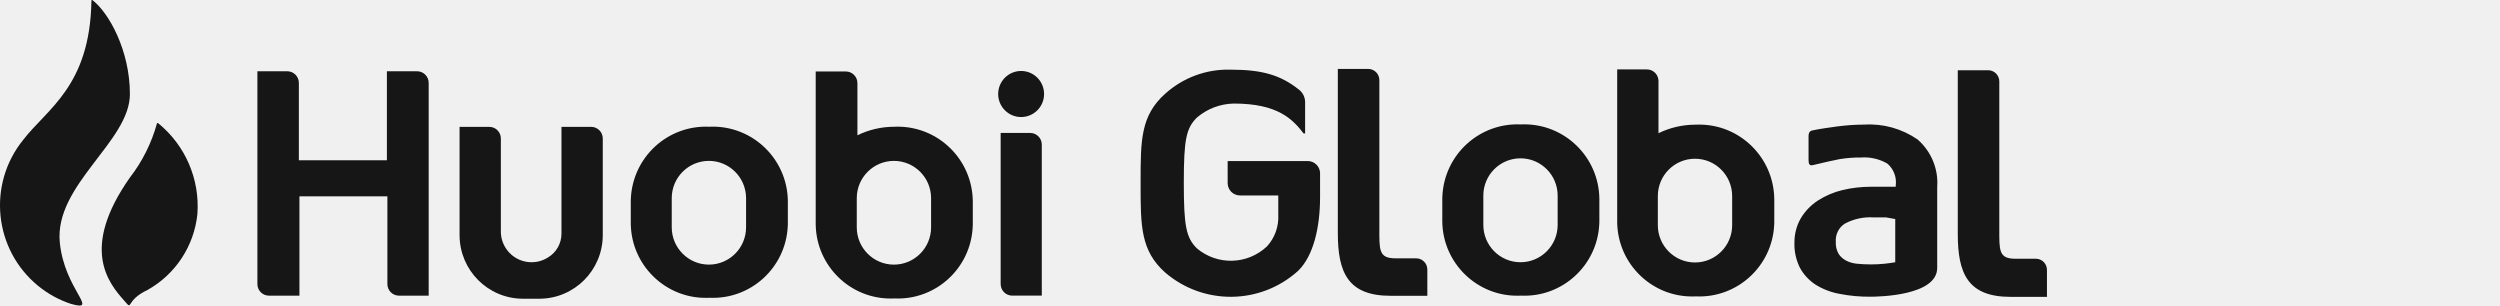
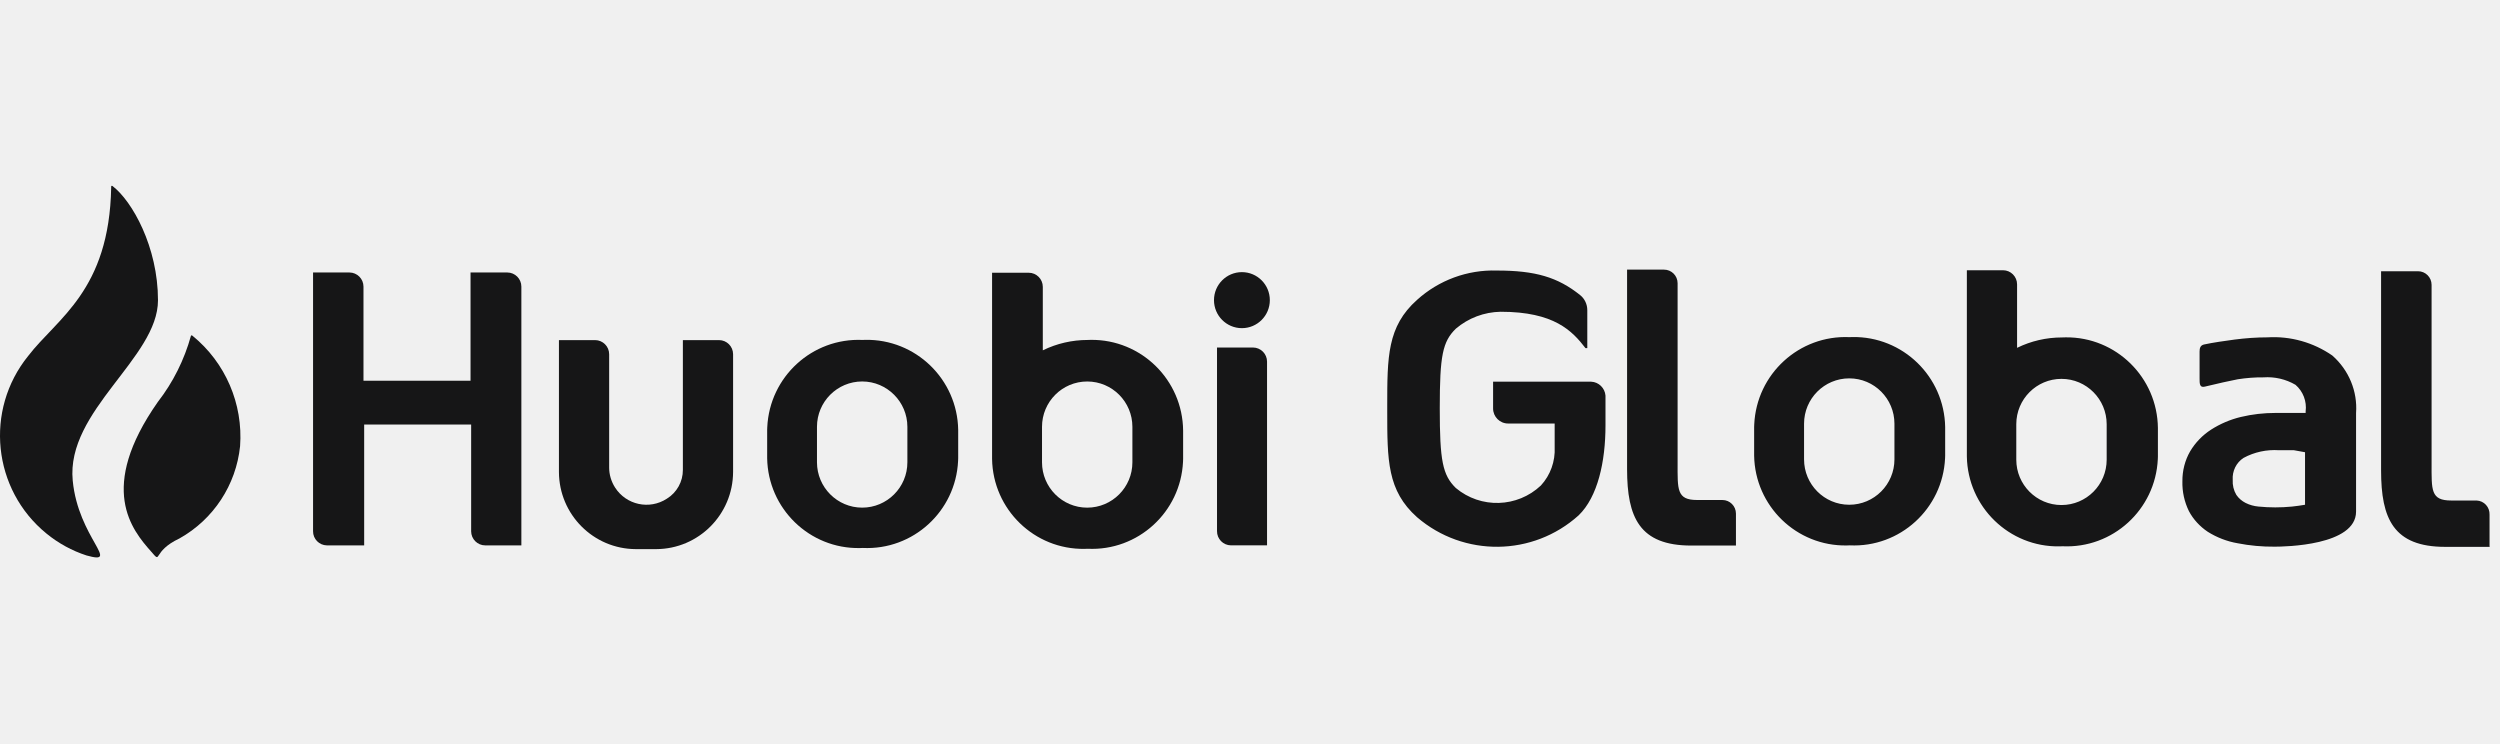
- <svg xmlns="http://www.w3.org/2000/svg" width="180" height="22" viewBox="0 0 180 22" fill="none">
-   <g clip-path="url(#clip0_326_1813)">
-     <path d="M9.353 6.776C9.353 3.62 7.825 0.9 6.659 0.011C6.659 0.011 6.57 -0.043 6.582 0.088C6.475 6.216 3.377 7.844 1.67 10.07C-0.928 13.279 -0.44 17.986 2.753 20.588C3.454 21.16 4.257 21.602 5.119 21.882C7.206 22.467 4.632 20.856 4.305 17.45C3.906 13.309 9.353 10.189 9.353 6.776Z" fill="#161617" />
-     <path d="M11.394 8.876C11.377 8.853 11.347 8.847 11.323 8.858C11.317 8.864 11.311 8.87 11.305 8.876C10.913 10.296 10.247 11.633 9.343 12.796C5.758 17.909 7.809 20.373 8.956 21.662C9.616 22.431 8.956 21.662 10.627 20.874C12.637 19.747 13.975 17.712 14.213 15.415C14.397 12.903 13.345 10.463 11.394 8.876Z" fill="#161617" />
-     <path d="M73.521 8.427C74.433 8.427 75.174 7.685 75.174 6.769C75.174 5.853 74.433 5.11 73.521 5.11C72.608 5.11 71.868 5.853 71.868 6.769C71.868 7.685 72.608 8.427 73.521 8.427Z" fill="#161617" />
-     <path d="M27.856 5.131V11.538H21.518V5.966C21.518 5.507 21.143 5.131 20.685 5.131H18.533V20.446C18.527 20.905 18.895 21.281 19.353 21.287H21.559V14.134H27.892V20.452C27.892 20.911 28.266 21.287 28.724 21.287H30.865V5.966C30.865 5.507 30.49 5.131 30.032 5.131H27.856ZM40.426 9.134V16.812C40.432 17.51 40.069 18.161 39.474 18.525C38.446 19.193 37.072 18.894 36.412 17.862C36.186 17.51 36.062 17.099 36.062 16.681V9.969C36.062 9.51 35.687 9.134 35.229 9.134H33.089V16.944C33.1 19.461 35.128 21.496 37.637 21.508H38.85C41.359 21.496 43.387 19.461 43.399 16.944V9.969C43.399 9.51 43.024 9.134 42.566 9.134H40.426Z" fill="#161617" />
-     <path d="M72.868 21.285H75.009V10.408C75.009 9.949 74.634 9.573 74.176 9.573H72.047V20.437C72.041 20.903 72.41 21.279 72.868 21.285Z" fill="#161617" />
-     <path d="M51.071 9.125C48.086 8.988 45.559 11.303 45.422 14.292C45.422 14.339 45.416 14.393 45.416 14.441V16.123C45.464 19.112 47.925 21.498 50.904 21.445C50.958 21.445 51.017 21.445 51.071 21.439C54.05 21.582 56.577 19.273 56.719 16.29C56.719 16.236 56.725 16.177 56.725 16.123V14.441C56.672 11.446 54.204 9.065 51.219 9.119C51.166 9.119 51.118 9.125 51.071 9.125ZM53.717 16.368C53.717 17.853 52.516 19.052 51.041 19.052C49.566 19.052 48.365 17.847 48.365 16.368V14.268C48.365 12.782 49.566 11.583 51.041 11.583C52.516 11.583 53.717 12.788 53.717 14.268V16.368Z" fill="#161617" />
-     <path d="M64.386 9.126C63.47 9.126 62.561 9.335 61.734 9.74V5.982C61.734 5.522 61.359 5.146 60.902 5.146H58.731V16.172C58.779 19.161 61.241 21.547 64.219 21.493C64.273 21.493 64.332 21.493 64.386 21.487C67.365 21.631 69.892 19.322 70.035 16.339C70.035 16.285 70.041 16.225 70.041 16.172V14.489C70.011 11.494 67.567 9.09 64.576 9.12C64.511 9.12 64.451 9.12 64.386 9.126ZM67.038 16.369C67.038 17.854 65.837 19.053 64.362 19.053C62.882 19.053 61.687 17.848 61.687 16.369V14.268C61.687 12.783 62.888 11.584 64.362 11.584C65.843 11.584 67.038 12.789 67.038 14.268V16.369Z" fill="#161617" />
-     <path d="M122.063 8.977C121.148 8.977 120.238 9.186 119.411 9.592V5.833C119.411 5.374 119.037 4.998 118.579 4.998H116.438V16.023C116.486 19.012 118.948 21.398 121.926 21.345C121.98 21.345 122.039 21.345 122.093 21.339C125.072 21.482 127.599 19.173 127.742 16.19C127.742 16.136 127.748 16.077 127.748 16.023V14.341C127.718 11.346 125.274 8.941 122.289 8.971C122.218 8.971 122.14 8.971 122.063 8.977ZM124.715 16.214C124.715 17.699 123.514 18.898 122.039 18.898C120.559 18.898 119.364 17.693 119.364 16.214V14.114C119.364 12.628 120.565 11.429 122.039 11.429C123.52 11.429 124.715 12.634 124.715 14.114V16.214ZM94.194 11.596H88.391V13.183C88.391 13.672 88.789 14.072 89.277 14.072H92.036V15.474C92.078 16.309 91.786 17.127 91.221 17.741C89.824 19.06 87.66 19.125 86.185 17.89C85.4 17.121 85.234 16.279 85.234 13.165C85.234 10.051 85.4 9.228 86.185 8.458C86.928 7.826 87.862 7.474 88.837 7.456C92.006 7.456 93.07 8.583 93.861 9.609H93.968V7.36C93.968 7.014 93.814 6.686 93.546 6.471C92.22 5.409 90.894 5.016 88.617 5.016C86.875 4.962 85.186 5.582 83.89 6.752C82.124 8.327 82.124 10.123 82.124 13.07V13.302C82.124 16.256 82.124 18.045 83.89 19.62C86.655 21.995 90.752 21.947 93.457 19.507C94.587 18.415 95.045 16.327 95.045 14.191V12.419C95.009 11.972 94.646 11.614 94.194 11.596ZM102.768 21.285V19.406C102.768 18.958 102.406 18.6 101.966 18.6H100.473C99.254 18.6 99.314 17.986 99.314 16.405V5.767C99.314 5.32 98.951 4.962 98.511 4.962H96.323V16.775C96.323 19.626 97.054 21.297 100.122 21.297H102.774L102.768 21.285ZM147.381 21.357V19.471C147.399 19.024 147.06 18.648 146.614 18.63C146.608 18.63 146.608 18.63 146.602 18.63H145.11C143.891 18.63 143.95 18.016 143.95 16.435V5.863C143.95 5.415 143.588 5.057 143.148 5.057H140.96V16.852C140.96 19.704 141.691 21.374 144.759 21.374H147.411L147.381 21.357ZM109.499 8.959C106.514 8.822 103.987 11.137 103.851 14.126C103.851 14.174 103.845 14.227 103.845 14.275V15.969C103.892 18.958 106.354 21.345 109.333 21.291C109.386 21.291 109.446 21.291 109.499 21.285C112.478 21.428 115.005 19.119 115.148 16.136C115.148 16.083 115.154 16.023 115.154 15.969V14.287C115.106 11.292 112.645 8.905 109.66 8.953C109.606 8.953 109.553 8.953 109.499 8.959ZM112.151 16.196C112.151 17.681 110.95 18.881 109.476 18.881C107.995 18.881 106.8 17.675 106.8 16.196V14.084C106.8 12.598 108.001 11.399 109.476 11.399C110.956 11.399 112.151 12.604 112.151 14.084V16.196ZM138.07 10.045C136.946 9.269 135.596 8.888 134.235 8.971C133.587 8.971 132.932 9.019 132.29 9.102C131.749 9.174 130.994 9.281 130.471 9.395C130.257 9.448 130.215 9.615 130.215 9.812V11.417C130.215 11.704 130.215 11.966 130.524 11.889C131.089 11.745 132.183 11.507 132.475 11.453C132.98 11.375 133.485 11.334 133.997 11.34C134.657 11.292 135.323 11.447 135.894 11.781C136.345 12.169 136.571 12.765 136.494 13.356V13.446H134.71C134.021 13.446 133.331 13.523 132.659 13.684C132.035 13.833 131.434 14.09 130.893 14.436C130.388 14.764 129.965 15.2 129.656 15.719C129.347 16.256 129.192 16.87 129.198 17.491C129.181 18.105 129.317 18.714 129.585 19.262C129.846 19.752 130.233 20.169 130.697 20.48C131.238 20.82 131.838 21.052 132.463 21.16C133.188 21.303 133.925 21.369 134.663 21.363C135.245 21.363 139.479 21.303 139.479 19.286V13.452C139.574 12.169 139.051 10.904 138.07 10.045ZM136.458 15.772V18.881C136.227 18.922 135.971 18.958 135.697 18.988C135.031 19.054 134.365 19.054 133.7 18.988C133.438 18.964 133.176 18.893 132.938 18.773C132.718 18.66 132.528 18.499 132.391 18.296C132.231 18.027 132.159 17.717 132.177 17.407C132.142 16.888 132.385 16.387 132.82 16.107C133.462 15.76 134.187 15.605 134.912 15.653H135.798L136.458 15.772Z" fill="#161617" />
-   </g>
-   <defs>
-     <clipPath id="clip0_326_1813">
-       <rect width="180" height="22" fill="white" />
-     </clipPath>
-   </defs>
+ <svg xmlns="http://www.w3.org/2000/svg" width="148" height="44" viewBox="0 0 148 22" fill="none">
+   <path d="M9.353 6.776C9.353 3.62 7.825 0.9 6.659 0.011C6.659 0.011 6.57 -0.043 6.582 0.088C6.475 6.216 3.377 7.844 1.67 10.07C-0.928 13.279 -0.44 17.986 2.753 20.588C3.454 21.16 4.257 21.602 5.119 21.882C7.206 22.467 4.632 20.856 4.305 17.45C3.906 13.309 9.353 10.189 9.353 6.776Z" fill="#161617" />
+   <path d="M11.394 8.876C11.377 8.853 11.347 8.847 11.323 8.858C11.317 8.864 11.311 8.87 11.305 8.876C10.913 10.296 10.247 11.633 9.343 12.796C5.758 17.909 7.809 20.373 8.956 21.662C9.616 22.431 8.956 21.662 10.627 20.874C12.637 19.747 13.975 17.712 14.213 15.415C14.397 12.903 13.345 10.463 11.394 8.876Z" fill="#161617" />
+   <path d="M73.521 8.427C74.433 8.427 75.174 7.685 75.174 6.769C75.174 5.853 74.433 5.11 73.521 5.11C72.608 5.11 71.868 5.853 71.868 6.769C71.868 7.685 72.608 8.427 73.521 8.427Z" fill="#161617" />
+   <path d="M27.856 5.131V11.538H21.518V5.966C21.518 5.507 21.143 5.131 20.685 5.131H18.533V20.446C18.527 20.905 18.895 21.281 19.353 21.287H21.559V14.134H27.892V20.452C27.892 20.911 28.266 21.287 28.724 21.287H30.865V5.966C30.865 5.507 30.49 5.131 30.032 5.131H27.856ZM40.426 9.134V16.812C40.432 17.51 40.069 18.161 39.474 18.525C38.446 19.193 37.072 18.894 36.412 17.862C36.186 17.51 36.062 17.099 36.062 16.681V9.969C36.062 9.51 35.687 9.134 35.229 9.134H33.089V16.944C33.1 19.461 35.128 21.496 37.637 21.508H38.85C41.359 21.496 43.387 19.461 43.399 16.944V9.969C43.399 9.51 43.024 9.134 42.566 9.134H40.426Z" fill="#161617" />
+   <path d="M72.868 21.285H75.009V10.408C75.009 9.949 74.634 9.573 74.176 9.573H72.047V20.437C72.041 20.903 72.41 21.279 72.868 21.285Z" fill="#161617" />
+   <path d="M51.071 9.125C48.086 8.988 45.559 11.303 45.422 14.292C45.422 14.339 45.416 14.393 45.416 14.441V16.123C45.464 19.112 47.925 21.498 50.904 21.445C50.958 21.445 51.017 21.445 51.071 21.439C54.05 21.582 56.577 19.273 56.719 16.29C56.719 16.236 56.725 16.177 56.725 16.123V14.441C56.672 11.446 54.204 9.065 51.219 9.119C51.166 9.119 51.118 9.125 51.071 9.125ZM53.717 16.368C53.717 17.853 52.516 19.052 51.041 19.052C49.566 19.052 48.365 17.847 48.365 16.368V14.268C48.365 12.782 49.566 11.583 51.041 11.583C52.516 11.583 53.717 12.788 53.717 14.268V16.368Z" fill="#161617" />
+   <path d="M64.386 9.126C63.47 9.126 62.561 9.335 61.734 9.74V5.982C61.734 5.522 61.359 5.146 60.902 5.146H58.731V16.172C58.779 19.161 61.241 21.547 64.219 21.493C64.273 21.493 64.332 21.493 64.386 21.487C67.365 21.631 69.892 19.322 70.035 16.339C70.035 16.285 70.041 16.225 70.041 16.172V14.489C70.011 11.494 67.567 9.09 64.576 9.12C64.511 9.12 64.451 9.12 64.386 9.126ZM67.038 16.369C67.038 17.854 65.837 19.053 64.362 19.053C62.882 19.053 61.687 17.848 61.687 16.369V14.268C61.687 12.783 62.888 11.584 64.362 11.584C65.843 11.584 67.038 12.789 67.038 14.268V16.369Z" fill="#161617" />
+   <path d="M122.063 8.977C121.148 8.977 120.238 9.186 119.411 9.592V5.833C119.411 5.374 119.037 4.998 118.579 4.998H116.438V16.023C116.486 19.012 118.948 21.398 121.926 21.345C121.98 21.345 122.039 21.345 122.093 21.339C125.072 21.482 127.599 19.173 127.742 16.19C127.742 16.136 127.748 16.077 127.748 16.023V14.341C127.718 11.346 125.274 8.941 122.289 8.971C122.218 8.971 122.14 8.971 122.063 8.977ZM124.715 16.214C124.715 17.699 123.514 18.898 122.039 18.898C120.559 18.898 119.364 17.693 119.364 16.214V14.114C119.364 12.628 120.565 11.429 122.039 11.429C123.52 11.429 124.715 12.634 124.715 14.114V16.214ZM94.194 11.596H88.391V13.183C88.391 13.672 88.789 14.072 89.277 14.072H92.036V15.474C92.078 16.309 91.786 17.127 91.221 17.741C89.824 19.06 87.66 19.125 86.185 17.89C85.4 17.121 85.234 16.279 85.234 13.165C85.234 10.051 85.4 9.228 86.185 8.458C86.928 7.826 87.862 7.474 88.837 7.456C92.006 7.456 93.07 8.583 93.861 9.609H93.968V7.36C93.968 7.014 93.814 6.686 93.546 6.471C92.22 5.409 90.894 5.016 88.617 5.016C86.875 4.962 85.186 5.582 83.89 6.752C82.124 8.327 82.124 10.123 82.124 13.07V13.302C82.124 16.256 82.124 18.045 83.89 19.62C86.655 21.995 90.752 21.947 93.457 19.507C94.587 18.415 95.045 16.327 95.045 14.191V12.419C95.009 11.972 94.646 11.614 94.194 11.596ZM102.768 21.285V19.406C102.768 18.958 102.406 18.6 101.966 18.6H100.473C99.254 18.6 99.314 17.986 99.314 16.405V5.767C99.314 5.32 98.951 4.962 98.511 4.962H96.323V16.775C96.323 19.626 97.054 21.297 100.122 21.297H102.774L102.768 21.285ZM147.381 21.357V19.471C147.399 19.024 147.06 18.648 146.614 18.63C146.608 18.63 146.608 18.63 146.602 18.63H145.11C143.891 18.63 143.95 18.016 143.95 16.435V5.863C143.95 5.415 143.588 5.057 143.148 5.057H140.96V16.852C140.96 19.704 141.691 21.374 144.759 21.374H147.411L147.381 21.357ZM109.499 8.959C106.514 8.822 103.987 11.137 103.851 14.126C103.851 14.174 103.845 14.227 103.845 14.275V15.969C103.892 18.958 106.354 21.345 109.333 21.291C109.386 21.291 109.446 21.291 109.499 21.285C112.478 21.428 115.005 19.119 115.148 16.136C115.148 16.083 115.154 16.023 115.154 15.969V14.287C115.106 11.292 112.645 8.905 109.66 8.953C109.606 8.953 109.553 8.953 109.499 8.959ZM112.151 16.196C112.151 17.681 110.95 18.881 109.476 18.881C107.995 18.881 106.8 17.675 106.8 16.196V14.084C106.8 12.598 108.001 11.399 109.476 11.399C110.956 11.399 112.151 12.604 112.151 14.084V16.196ZM138.07 10.045C136.946 9.269 135.596 8.888 134.235 8.971C133.587 8.971 132.932 9.019 132.29 9.102C131.749 9.174 130.994 9.281 130.471 9.395C130.257 9.448 130.215 9.615 130.215 9.812V11.417C130.215 11.704 130.215 11.966 130.524 11.889C131.089 11.745 132.183 11.507 132.475 11.453C132.98 11.375 133.485 11.334 133.997 11.34C134.657 11.292 135.323 11.447 135.894 11.781C136.345 12.169 136.571 12.765 136.494 13.356V13.446H134.71C134.021 13.446 133.331 13.523 132.659 13.684C132.035 13.833 131.434 14.09 130.893 14.436C130.388 14.764 129.965 15.2 129.656 15.719C129.347 16.256 129.192 16.87 129.198 17.491C129.181 18.105 129.317 18.714 129.585 19.262C129.846 19.752 130.233 20.169 130.697 20.48C131.238 20.82 131.838 21.052 132.463 21.16C133.188 21.303 133.925 21.369 134.663 21.363C135.245 21.363 139.479 21.303 139.479 19.286V13.452C139.574 12.169 139.051 10.904 138.07 10.045ZM136.458 15.772V18.881C136.227 18.922 135.971 18.958 135.697 18.988C135.031 19.054 134.365 19.054 133.7 18.988C133.438 18.964 133.176 18.893 132.938 18.773C132.718 18.66 132.528 18.499 132.391 18.296C132.231 18.027 132.159 17.717 132.177 17.407C132.142 16.888 132.385 16.387 132.82 16.107C133.462 15.76 134.187 15.605 134.912 15.653H135.798L136.458 15.772Z" fill="#161617" />
</svg>
